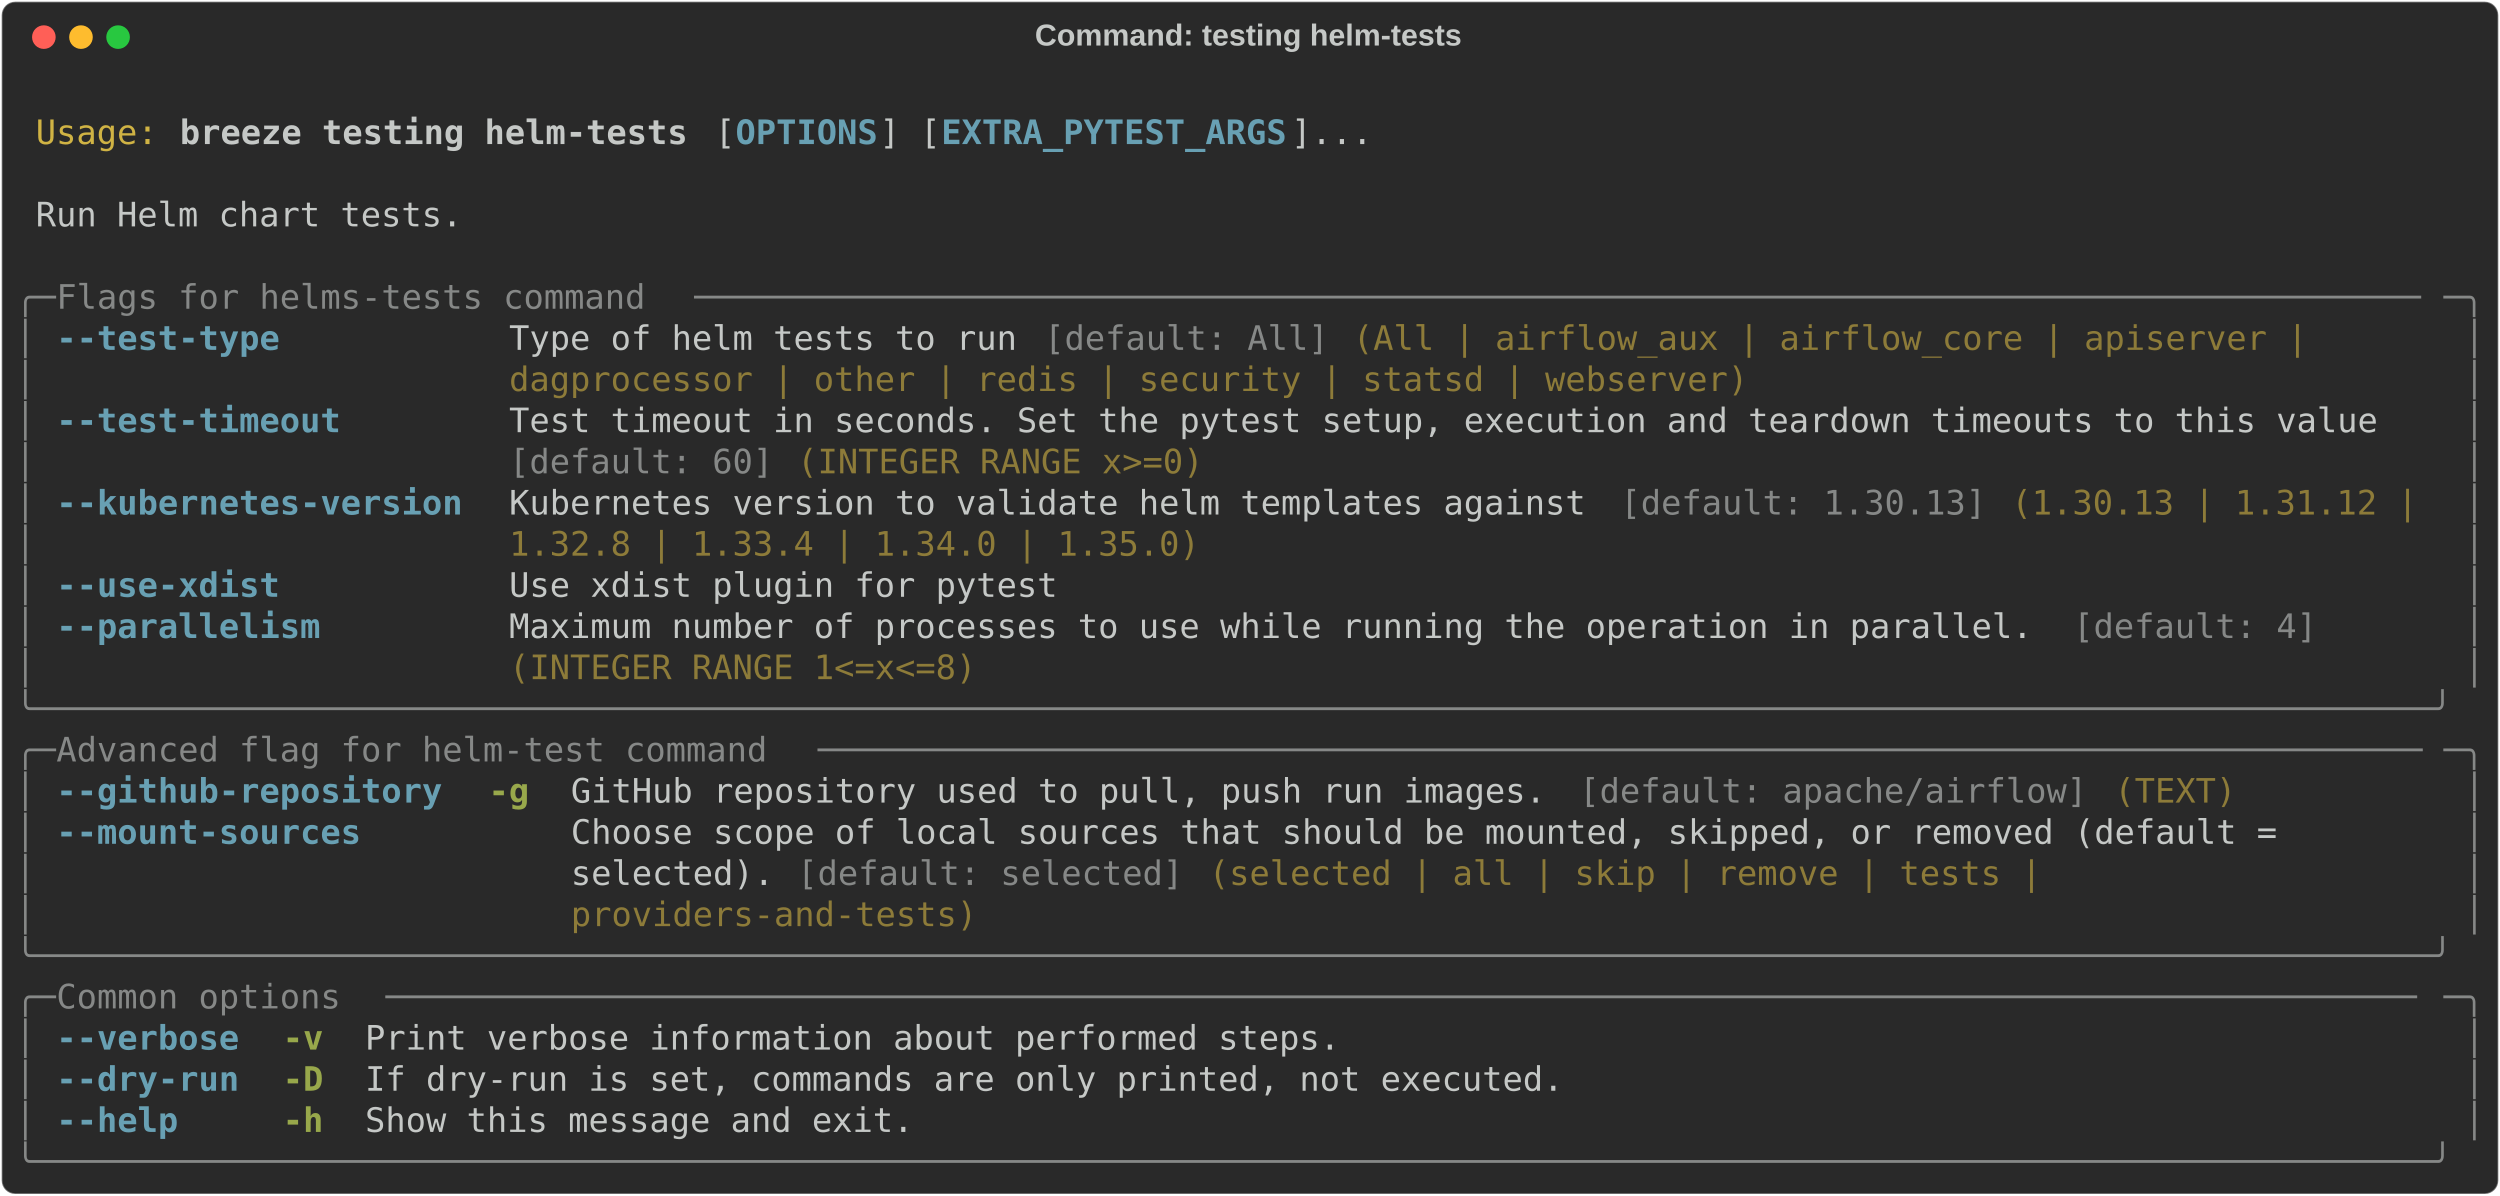
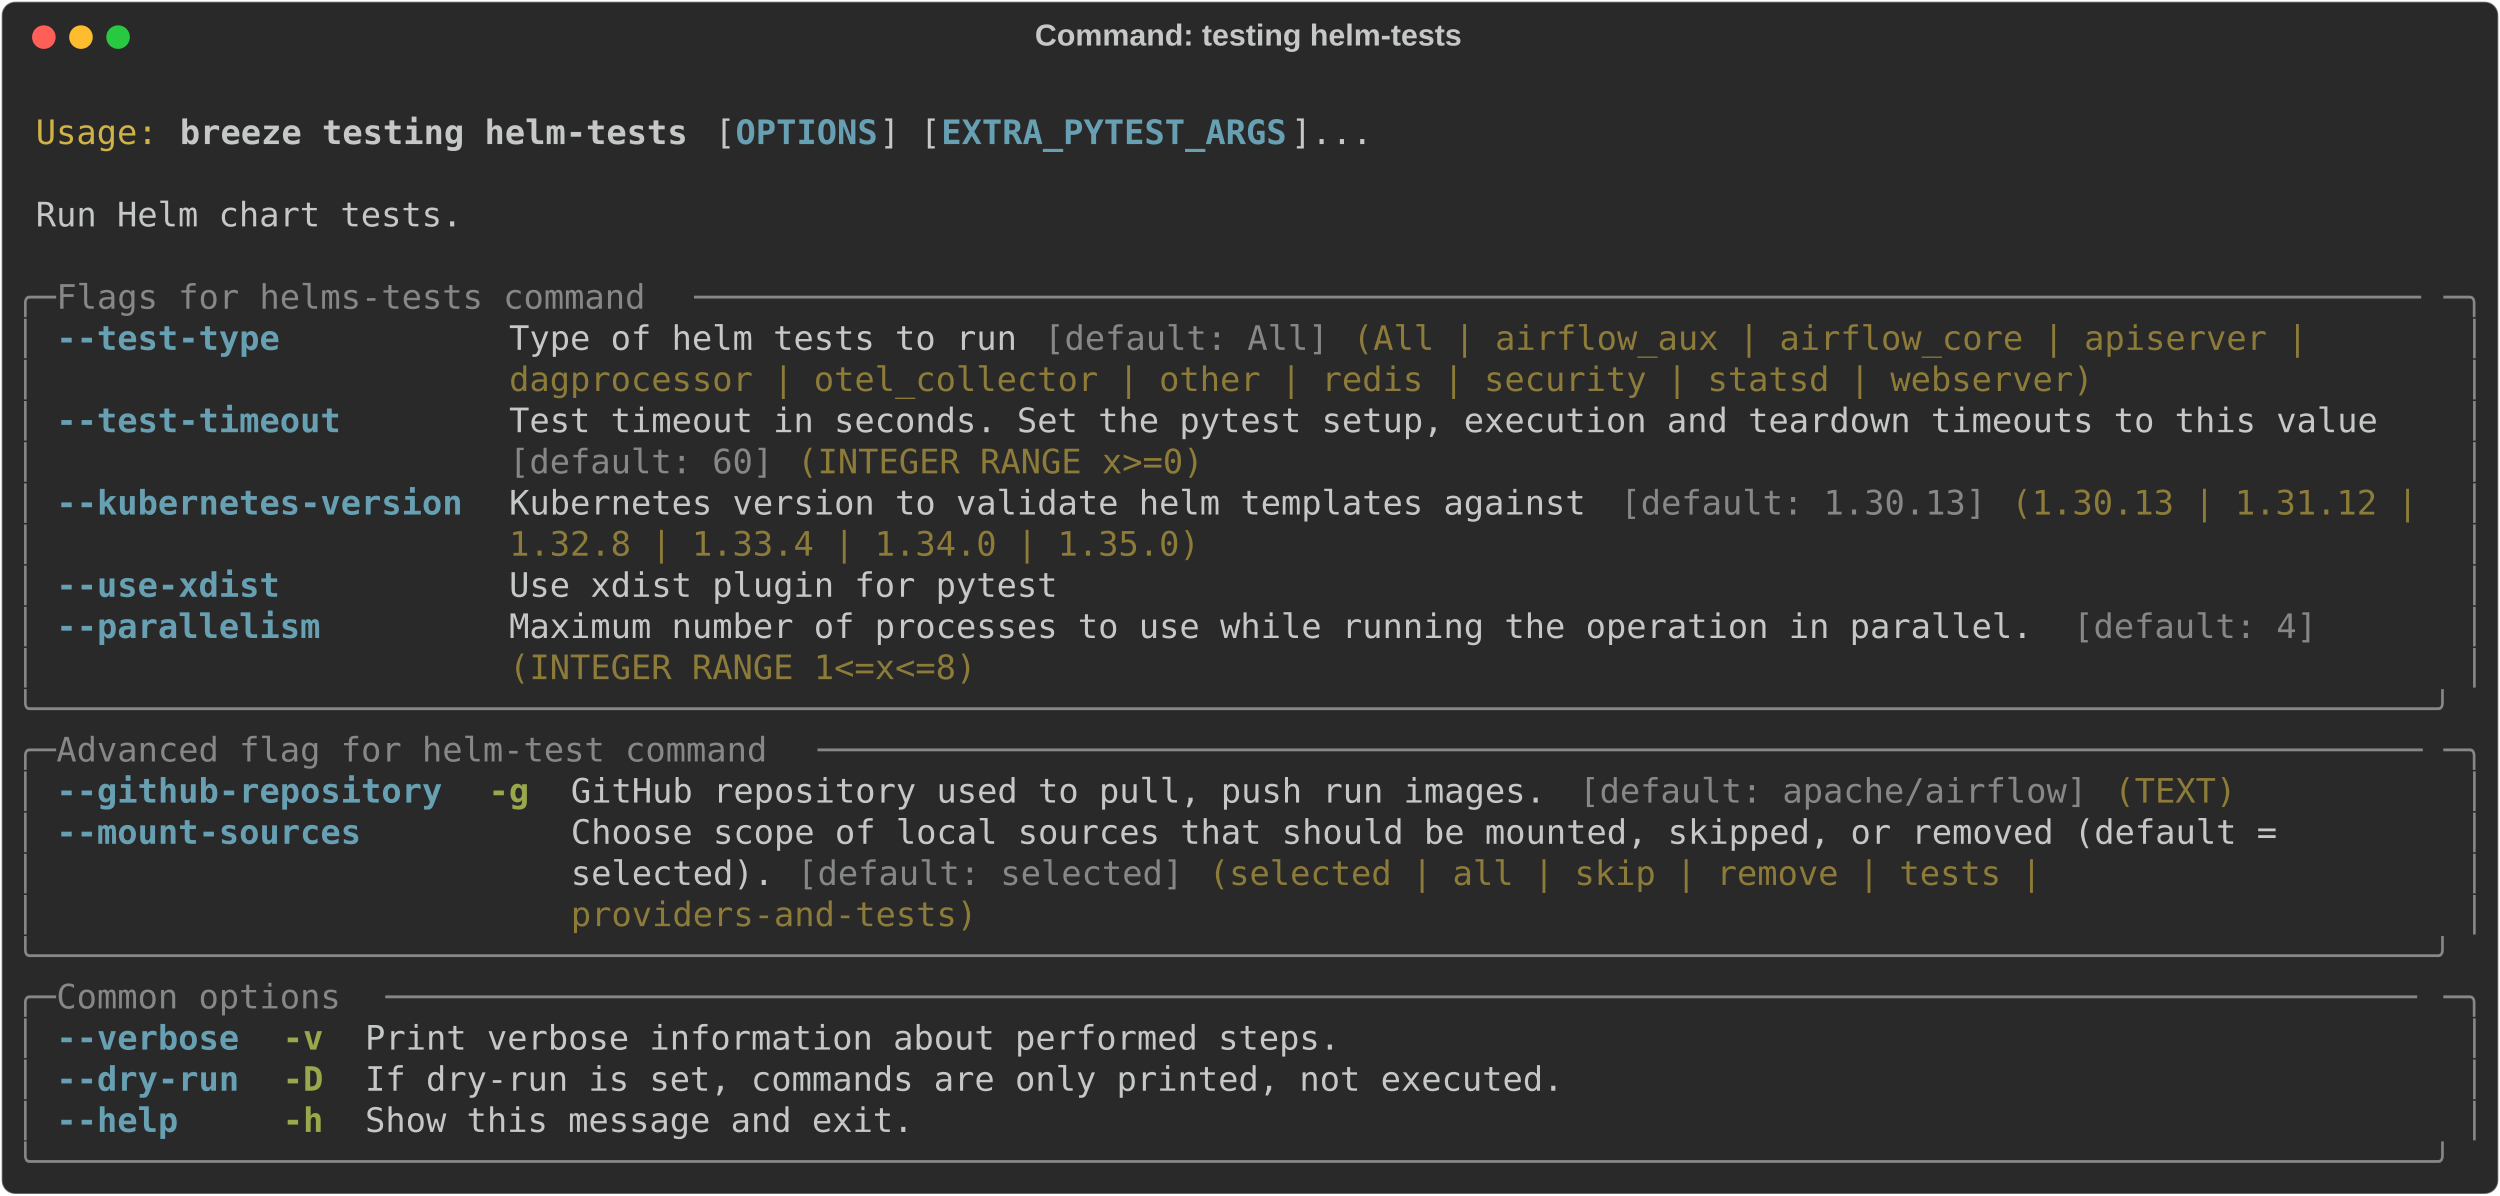
<svg xmlns="http://www.w3.org/2000/svg" class="rich-terminal" viewBox="0 0 1482 708.8">
  <style>

    @font-face {
        font-family: "Fira Code";
        src: local("FiraCode-Regular"),
                url("https://cdnjs.cloudflare.com/ajax/libs/firacode/6.2.0/woff2/FiraCode-Regular.woff2") format("woff2"),
                url("https://cdnjs.cloudflare.com/ajax/libs/firacode/6.2.0/woff/FiraCode-Regular.woff") format("woff");
        font-style: normal;
        font-weight: 400;
    }
    @font-face {
        font-family: "Fira Code";
        src: local("FiraCode-Bold"),
                url("https://cdnjs.cloudflare.com/ajax/libs/firacode/6.2.0/woff2/FiraCode-Bold.woff2") format("woff2"),
                url("https://cdnjs.cloudflare.com/ajax/libs/firacode/6.2.0/woff/FiraCode-Bold.woff") format("woff");
        font-style: bold;
        font-weight: 700;
    }

    .breeze-testing-helm-tests-matrix {
        font-family: Fira Code, monospace;
        font-size: 20px;
        line-height: 24.4px;
        font-variant-east-asian: full-width;
    }

    .breeze-testing-helm-tests-title {
        font-size: 18px;
        font-weight: bold;
        font-family: arial;
    }

    .breeze-testing-helm-tests-r1 { fill: #c5c8c6 }
.breeze-testing-helm-tests-r2 { fill: #d0b344 }
.breeze-testing-helm-tests-r3 { fill: #c5c8c6;font-weight: bold }
.breeze-testing-helm-tests-r4 { fill: #68a0b3;font-weight: bold }
.breeze-testing-helm-tests-r5 { fill: #868887 }
.breeze-testing-helm-tests-r6 { fill: #8d7b39 }
.breeze-testing-helm-tests-r7 { fill: #98a84b;font-weight: bold }
    </style>
  <defs>
    <clipPath id="breeze-testing-helm-tests-clip-terminal">
      <rect x="0" y="0" width="1463.0" height="657.8" />
    </clipPath>
    <clipPath id="breeze-testing-helm-tests-line-0">
      <rect x="0" y="1.5" width="1464" height="24.65" />
    </clipPath>
    <clipPath id="breeze-testing-helm-tests-line-1">
      <rect x="0" y="25.9" width="1464" height="24.65" />
    </clipPath>
    <clipPath id="breeze-testing-helm-tests-line-2">
      <rect x="0" y="50.3" width="1464" height="24.65" />
    </clipPath>
    <clipPath id="breeze-testing-helm-tests-line-3">
      <rect x="0" y="74.7" width="1464" height="24.65" />
    </clipPath>
    <clipPath id="breeze-testing-helm-tests-line-4">
      <rect x="0" y="99.1" width="1464" height="24.65" />
    </clipPath>
    <clipPath id="breeze-testing-helm-tests-line-5">
      <rect x="0" y="123.5" width="1464" height="24.65" />
    </clipPath>
    <clipPath id="breeze-testing-helm-tests-line-6">
      <rect x="0" y="147.9" width="1464" height="24.65" />
    </clipPath>
    <clipPath id="breeze-testing-helm-tests-line-7">
      <rect x="0" y="172.3" width="1464" height="24.65" />
    </clipPath>
    <clipPath id="breeze-testing-helm-tests-line-8">
      <rect x="0" y="196.7" width="1464" height="24.65" />
    </clipPath>
    <clipPath id="breeze-testing-helm-tests-line-9">
      <rect x="0" y="221.1" width="1464" height="24.65" />
    </clipPath>
    <clipPath id="breeze-testing-helm-tests-line-10">
      <rect x="0" y="245.5" width="1464" height="24.65" />
    </clipPath>
    <clipPath id="breeze-testing-helm-tests-line-11">
      <rect x="0" y="269.9" width="1464" height="24.65" />
    </clipPath>
    <clipPath id="breeze-testing-helm-tests-line-12">
      <rect x="0" y="294.3" width="1464" height="24.65" />
    </clipPath>
    <clipPath id="breeze-testing-helm-tests-line-13">
      <rect x="0" y="318.7" width="1464" height="24.65" />
    </clipPath>
    <clipPath id="breeze-testing-helm-tests-line-14">
      <rect x="0" y="343.1" width="1464" height="24.65" />
    </clipPath>
    <clipPath id="breeze-testing-helm-tests-line-15">
      <rect x="0" y="367.5" width="1464" height="24.65" />
    </clipPath>
    <clipPath id="breeze-testing-helm-tests-line-16">
      <rect x="0" y="391.9" width="1464" height="24.65" />
    </clipPath>
    <clipPath id="breeze-testing-helm-tests-line-17">
      <rect x="0" y="416.3" width="1464" height="24.65" />
    </clipPath>
    <clipPath id="breeze-testing-helm-tests-line-18">
      <rect x="0" y="440.7" width="1464" height="24.65" />
    </clipPath>
    <clipPath id="breeze-testing-helm-tests-line-19">
      <rect x="0" y="465.1" width="1464" height="24.65" />
    </clipPath>
    <clipPath id="breeze-testing-helm-tests-line-20">
      <rect x="0" y="489.5" width="1464" height="24.65" />
    </clipPath>
    <clipPath id="breeze-testing-helm-tests-line-21">
      <rect x="0" y="513.9" width="1464" height="24.65" />
    </clipPath>
    <clipPath id="breeze-testing-helm-tests-line-22">
      <rect x="0" y="538.3" width="1464" height="24.65" />
    </clipPath>
    <clipPath id="breeze-testing-helm-tests-line-23">
      <rect x="0" y="562.7" width="1464" height="24.65" />
    </clipPath>
    <clipPath id="breeze-testing-helm-tests-line-24">
      <rect x="0" y="587.1" width="1464" height="24.65" />
    </clipPath>
    <clipPath id="breeze-testing-helm-tests-line-25">
      <rect x="0" y="611.5" width="1464" height="24.65" />
    </clipPath>
  </defs>
  <rect fill="#292929" stroke="rgba(255,255,255,0.35)" stroke-width="1" x="1" y="1" width="1480" height="706.8" rx="8" />
  <text class="breeze-testing-helm-tests-title" fill="#c5c8c6" text-anchor="middle" x="740" y="27">Command: testing helm-tests</text>
  <g transform="translate(26,22)">
    <circle cx="0" cy="0" r="7" fill="#ff5f57" />
    <circle cx="22" cy="0" r="7" fill="#febc2e" />
    <circle cx="44" cy="0" r="7" fill="#28c840" />
  </g>
  <g transform="translate(9, 41)" clip-path="url(#breeze-testing-helm-tests-clip-terminal)">
    <g class="breeze-testing-helm-tests-matrix">
      <text class="breeze-testing-helm-tests-r1" x="1464" y="20" textLength="12.2" clip-path="url(#breeze-testing-helm-tests-line-0)">
</text>
      <text class="breeze-testing-helm-tests-r2" x="12.2" y="44.4" textLength="73.2" clip-path="url(#breeze-testing-helm-tests-line-1)">Usage:</text>
      <text class="breeze-testing-helm-tests-r3" x="97.6" y="44.4" textLength="305" clip-path="url(#breeze-testing-helm-tests-line-1)">breeze testing helm-tests</text>
      <text class="breeze-testing-helm-tests-r1" x="414.8" y="44.4" textLength="12.2" clip-path="url(#breeze-testing-helm-tests-line-1)">[</text>
      <text class="breeze-testing-helm-tests-r4" x="427" y="44.4" textLength="85.4" clip-path="url(#breeze-testing-helm-tests-line-1)">OPTIONS</text>
      <text class="breeze-testing-helm-tests-r1" x="512.4" y="44.4" textLength="36.6" clip-path="url(#breeze-testing-helm-tests-line-1)">] [</text>
      <text class="breeze-testing-helm-tests-r4" x="549" y="44.4" textLength="207.4" clip-path="url(#breeze-testing-helm-tests-line-1)">EXTRA_PYTEST_ARGS</text>
      <text class="breeze-testing-helm-tests-r1" x="756.4" y="44.4" textLength="48.8" clip-path="url(#breeze-testing-helm-tests-line-1)">]...</text>
      <text class="breeze-testing-helm-tests-r1" x="1464" y="44.4" textLength="12.2" clip-path="url(#breeze-testing-helm-tests-line-1)">
</text>
      <text class="breeze-testing-helm-tests-r1" x="1464" y="68.8" textLength="12.2" clip-path="url(#breeze-testing-helm-tests-line-2)">
</text>
      <text class="breeze-testing-helm-tests-r1" x="12.2" y="93.2" textLength="256.2" clip-path="url(#breeze-testing-helm-tests-line-3)">Run Helm chart tests.</text>
      <text class="breeze-testing-helm-tests-r1" x="1464" y="93.2" textLength="12.2" clip-path="url(#breeze-testing-helm-tests-line-3)">
</text>
      <text class="breeze-testing-helm-tests-r1" x="1464" y="117.6" textLength="12.2" clip-path="url(#breeze-testing-helm-tests-line-4)">
</text>
      <text class="breeze-testing-helm-tests-r5" x="0" y="142" textLength="24.4" clip-path="url(#breeze-testing-helm-tests-line-5)">╭─</text>
      <text class="breeze-testing-helm-tests-r5" x="24.4" y="142" textLength="378.2" clip-path="url(#breeze-testing-helm-tests-line-5)"> Flags for helms-tests command </text>
      <text class="breeze-testing-helm-tests-r5" x="402.6" y="142" textLength="1037" clip-path="url(#breeze-testing-helm-tests-line-5)">─────────────────────────────────────────────────────────────────────────────────────</text>
      <text class="breeze-testing-helm-tests-r5" x="1439.6" y="142" textLength="24.4" clip-path="url(#breeze-testing-helm-tests-line-5)">─╮</text>
      <text class="breeze-testing-helm-tests-r1" x="1464" y="142" textLength="12.2" clip-path="url(#breeze-testing-helm-tests-line-5)">
</text>
      <text class="breeze-testing-helm-tests-r5" x="0" y="166.4" textLength="12.2" clip-path="url(#breeze-testing-helm-tests-line-6)">│</text>
      <text class="breeze-testing-helm-tests-r4" x="24.4" y="166.4" textLength="244" clip-path="url(#breeze-testing-helm-tests-line-6)">--test-type         </text>
      <text class="breeze-testing-helm-tests-r1" x="292.8" y="166.4" textLength="317.2" clip-path="url(#breeze-testing-helm-tests-line-6)">Type of helm tests to run </text>
      <text class="breeze-testing-helm-tests-r5" x="610" y="166.4" textLength="170.8" clip-path="url(#breeze-testing-helm-tests-line-6)">[default: All]</text>
      <text class="breeze-testing-helm-tests-r6" x="793" y="166.4" textLength="585.6" clip-path="url(#breeze-testing-helm-tests-line-6)">(All | airflow_aux | airflow_core | apiserver | </text>
      <text class="breeze-testing-helm-tests-r5" x="1451.8" y="166.4" textLength="12.2" clip-path="url(#breeze-testing-helm-tests-line-6)">│</text>
      <text class="breeze-testing-helm-tests-r1" x="1464" y="166.4" textLength="12.2" clip-path="url(#breeze-testing-helm-tests-line-6)">
</text>
      <text class="breeze-testing-helm-tests-r5" x="0" y="190.8" textLength="12.2" clip-path="url(#breeze-testing-helm-tests-line-7)">│</text>
-       <text class="breeze-testing-helm-tests-r6" x="292.8" y="190.8" textLength="744.2" clip-path="url(#breeze-testing-helm-tests-line-7)">dagprocessor | other | redis | security | statsd | webserver)</text>
+       <text class="breeze-testing-helm-tests-r6" x="292.8" y="190.8" textLength="951.6" clip-path="url(#breeze-testing-helm-tests-line-7)">dagprocessor | otel_collector | other | redis | security | statsd | webserver)</text>
      <text class="breeze-testing-helm-tests-r5" x="1451.8" y="190.8" textLength="12.2" clip-path="url(#breeze-testing-helm-tests-line-7)">│</text>
      <text class="breeze-testing-helm-tests-r1" x="1464" y="190.8" textLength="12.2" clip-path="url(#breeze-testing-helm-tests-line-7)">
</text>
      <text class="breeze-testing-helm-tests-r5" x="0" y="215.2" textLength="12.2" clip-path="url(#breeze-testing-helm-tests-line-8)">│</text>
      <text class="breeze-testing-helm-tests-r4" x="24.4" y="215.2" textLength="244" clip-path="url(#breeze-testing-helm-tests-line-8)">--test-timeout      </text>
      <text class="breeze-testing-helm-tests-r1" x="292.8" y="215.2" textLength="1146.8" clip-path="url(#breeze-testing-helm-tests-line-8)">Test timeout in seconds. Set the pytest setup, execution and teardown timeouts to this value  </text>
      <text class="breeze-testing-helm-tests-r5" x="1451.8" y="215.2" textLength="12.2" clip-path="url(#breeze-testing-helm-tests-line-8)">│</text>
      <text class="breeze-testing-helm-tests-r1" x="1464" y="215.2" textLength="12.2" clip-path="url(#breeze-testing-helm-tests-line-8)">
</text>
      <text class="breeze-testing-helm-tests-r5" x="0" y="239.6" textLength="12.2" clip-path="url(#breeze-testing-helm-tests-line-9)">│</text>
      <text class="breeze-testing-helm-tests-r5" x="292.8" y="239.6" textLength="158.6" clip-path="url(#breeze-testing-helm-tests-line-9)">[default: 60]</text>
      <text class="breeze-testing-helm-tests-r6" x="463.6" y="239.6" textLength="244" clip-path="url(#breeze-testing-helm-tests-line-9)">(INTEGER RANGE x&gt;=0)</text>
      <text class="breeze-testing-helm-tests-r5" x="1451.8" y="239.6" textLength="12.2" clip-path="url(#breeze-testing-helm-tests-line-9)">│</text>
      <text class="breeze-testing-helm-tests-r1" x="1464" y="239.6" textLength="12.2" clip-path="url(#breeze-testing-helm-tests-line-9)">
</text>
      <text class="breeze-testing-helm-tests-r5" x="0" y="264" textLength="12.2" clip-path="url(#breeze-testing-helm-tests-line-10)">│</text>
      <text class="breeze-testing-helm-tests-r4" x="24.4" y="264" textLength="244" clip-path="url(#breeze-testing-helm-tests-line-10)">--kubernetes-version</text>
      <text class="breeze-testing-helm-tests-r1" x="292.8" y="264" textLength="658.8" clip-path="url(#breeze-testing-helm-tests-line-10)">Kubernetes version to validate helm templates against </text>
      <text class="breeze-testing-helm-tests-r5" x="951.6" y="264" textLength="219.6" clip-path="url(#breeze-testing-helm-tests-line-10)">[default: 1.30.13]</text>
      <text class="breeze-testing-helm-tests-r6" x="1183.4" y="264" textLength="256.2" clip-path="url(#breeze-testing-helm-tests-line-10)">(1.30.13 | 1.31.12 | </text>
      <text class="breeze-testing-helm-tests-r5" x="1451.8" y="264" textLength="12.2" clip-path="url(#breeze-testing-helm-tests-line-10)">│</text>
      <text class="breeze-testing-helm-tests-r1" x="1464" y="264" textLength="12.2" clip-path="url(#breeze-testing-helm-tests-line-10)">
</text>
      <text class="breeze-testing-helm-tests-r5" x="0" y="288.4" textLength="12.2" clip-path="url(#breeze-testing-helm-tests-line-11)">│</text>
      <text class="breeze-testing-helm-tests-r6" x="292.8" y="288.4" textLength="414.8" clip-path="url(#breeze-testing-helm-tests-line-11)">1.32.8 | 1.33.4 | 1.34.0 | 1.35.0)</text>
      <text class="breeze-testing-helm-tests-r5" x="1451.8" y="288.4" textLength="12.2" clip-path="url(#breeze-testing-helm-tests-line-11)">│</text>
      <text class="breeze-testing-helm-tests-r1" x="1464" y="288.4" textLength="12.2" clip-path="url(#breeze-testing-helm-tests-line-11)">
</text>
      <text class="breeze-testing-helm-tests-r5" x="0" y="312.8" textLength="12.2" clip-path="url(#breeze-testing-helm-tests-line-12)">│</text>
      <text class="breeze-testing-helm-tests-r4" x="24.4" y="312.8" textLength="244" clip-path="url(#breeze-testing-helm-tests-line-12)">--use-xdist         </text>
      <text class="breeze-testing-helm-tests-r1" x="292.8" y="312.8" textLength="329.4" clip-path="url(#breeze-testing-helm-tests-line-12)">Use xdist plugin for pytest</text>
      <text class="breeze-testing-helm-tests-r5" x="1451.8" y="312.8" textLength="12.2" clip-path="url(#breeze-testing-helm-tests-line-12)">│</text>
      <text class="breeze-testing-helm-tests-r1" x="1464" y="312.8" textLength="12.2" clip-path="url(#breeze-testing-helm-tests-line-12)">
</text>
      <text class="breeze-testing-helm-tests-r5" x="0" y="337.2" textLength="12.2" clip-path="url(#breeze-testing-helm-tests-line-13)">│</text>
      <text class="breeze-testing-helm-tests-r4" x="24.4" y="337.2" textLength="244" clip-path="url(#breeze-testing-helm-tests-line-13)">--parallelism       </text>
      <text class="breeze-testing-helm-tests-r1" x="292.8" y="337.2" textLength="927.2" clip-path="url(#breeze-testing-helm-tests-line-13)">Maximum number of processes to use while running the operation in parallel. </text>
      <text class="breeze-testing-helm-tests-r5" x="1220" y="337.2" textLength="146.4" clip-path="url(#breeze-testing-helm-tests-line-13)">[default: 4]</text>
      <text class="breeze-testing-helm-tests-r5" x="1451.8" y="337.2" textLength="12.2" clip-path="url(#breeze-testing-helm-tests-line-13)">│</text>
      <text class="breeze-testing-helm-tests-r1" x="1464" y="337.2" textLength="12.2" clip-path="url(#breeze-testing-helm-tests-line-13)">
</text>
      <text class="breeze-testing-helm-tests-r5" x="0" y="361.6" textLength="12.2" clip-path="url(#breeze-testing-helm-tests-line-14)">│</text>
      <text class="breeze-testing-helm-tests-r6" x="292.8" y="361.6" textLength="280.6" clip-path="url(#breeze-testing-helm-tests-line-14)">(INTEGER RANGE 1&lt;=x&lt;=8)</text>
      <text class="breeze-testing-helm-tests-r5" x="1451.8" y="361.6" textLength="12.2" clip-path="url(#breeze-testing-helm-tests-line-14)">│</text>
      <text class="breeze-testing-helm-tests-r1" x="1464" y="361.6" textLength="12.2" clip-path="url(#breeze-testing-helm-tests-line-14)">
</text>
      <text class="breeze-testing-helm-tests-r5" x="0" y="386" textLength="1464" clip-path="url(#breeze-testing-helm-tests-line-15)">╰──────────────────────────────────────────────────────────────────────────────────────────────────────────────────────╯</text>
      <text class="breeze-testing-helm-tests-r1" x="1464" y="386" textLength="12.2" clip-path="url(#breeze-testing-helm-tests-line-15)">
</text>
      <text class="breeze-testing-helm-tests-r5" x="0" y="410.4" textLength="24.4" clip-path="url(#breeze-testing-helm-tests-line-16)">╭─</text>
      <text class="breeze-testing-helm-tests-r5" x="24.4" y="410.4" textLength="451.4" clip-path="url(#breeze-testing-helm-tests-line-16)"> Advanced flag for helm-test command </text>
      <text class="breeze-testing-helm-tests-r5" x="475.8" y="410.4" textLength="963.8" clip-path="url(#breeze-testing-helm-tests-line-16)">───────────────────────────────────────────────────────────────────────────────</text>
      <text class="breeze-testing-helm-tests-r5" x="1439.6" y="410.4" textLength="24.4" clip-path="url(#breeze-testing-helm-tests-line-16)">─╮</text>
      <text class="breeze-testing-helm-tests-r1" x="1464" y="410.4" textLength="12.2" clip-path="url(#breeze-testing-helm-tests-line-16)">
</text>
      <text class="breeze-testing-helm-tests-r5" x="0" y="434.8" textLength="12.2" clip-path="url(#breeze-testing-helm-tests-line-17)">│</text>
      <text class="breeze-testing-helm-tests-r4" x="24.4" y="434.8" textLength="231.8" clip-path="url(#breeze-testing-helm-tests-line-17)">--github-repository</text>
      <text class="breeze-testing-helm-tests-r7" x="280.6" y="434.8" textLength="24.4" clip-path="url(#breeze-testing-helm-tests-line-17)">-g</text>
      <text class="breeze-testing-helm-tests-r1" x="329.4" y="434.8" textLength="597.8" clip-path="url(#breeze-testing-helm-tests-line-17)">GitHub repository used to pull, push run images. </text>
      <text class="breeze-testing-helm-tests-r5" x="927.2" y="434.8" textLength="305" clip-path="url(#breeze-testing-helm-tests-line-17)">[default: apache/airflow]</text>
      <text class="breeze-testing-helm-tests-r6" x="1244.4" y="434.8" textLength="73.2" clip-path="url(#breeze-testing-helm-tests-line-17)">(TEXT)</text>
      <text class="breeze-testing-helm-tests-r5" x="1451.8" y="434.8" textLength="12.2" clip-path="url(#breeze-testing-helm-tests-line-17)">│</text>
      <text class="breeze-testing-helm-tests-r1" x="1464" y="434.8" textLength="12.2" clip-path="url(#breeze-testing-helm-tests-line-17)">
</text>
      <text class="breeze-testing-helm-tests-r5" x="0" y="459.2" textLength="12.2" clip-path="url(#breeze-testing-helm-tests-line-18)">│</text>
      <text class="breeze-testing-helm-tests-r4" x="24.4" y="459.2" textLength="231.8" clip-path="url(#breeze-testing-helm-tests-line-18)">--mount-sources    </text>
      <text class="breeze-testing-helm-tests-r1" x="329.4" y="459.2" textLength="1110.2" clip-path="url(#breeze-testing-helm-tests-line-18)">Choose scope of local sources that should be mounted, skipped, or removed (default =       </text>
      <text class="breeze-testing-helm-tests-r5" x="1451.8" y="459.2" textLength="12.2" clip-path="url(#breeze-testing-helm-tests-line-18)">│</text>
      <text class="breeze-testing-helm-tests-r1" x="1464" y="459.2" textLength="12.2" clip-path="url(#breeze-testing-helm-tests-line-18)">
</text>
      <text class="breeze-testing-helm-tests-r5" x="0" y="483.6" textLength="12.2" clip-path="url(#breeze-testing-helm-tests-line-19)">│</text>
      <text class="breeze-testing-helm-tests-r1" x="329.4" y="483.6" textLength="134.2" clip-path="url(#breeze-testing-helm-tests-line-19)">selected). </text>
      <text class="breeze-testing-helm-tests-r5" x="463.6" y="483.6" textLength="231.8" clip-path="url(#breeze-testing-helm-tests-line-19)">[default: selected]</text>
      <text class="breeze-testing-helm-tests-r6" x="707.6" y="483.6" textLength="512.4" clip-path="url(#breeze-testing-helm-tests-line-19)">(selected | all | skip | remove | tests | </text>
      <text class="breeze-testing-helm-tests-r5" x="1451.8" y="483.6" textLength="12.2" clip-path="url(#breeze-testing-helm-tests-line-19)">│</text>
      <text class="breeze-testing-helm-tests-r1" x="1464" y="483.6" textLength="12.2" clip-path="url(#breeze-testing-helm-tests-line-19)">
</text>
      <text class="breeze-testing-helm-tests-r5" x="0" y="508" textLength="12.2" clip-path="url(#breeze-testing-helm-tests-line-20)">│</text>
      <text class="breeze-testing-helm-tests-r6" x="329.4" y="508" textLength="244" clip-path="url(#breeze-testing-helm-tests-line-20)">providers-and-tests)</text>
      <text class="breeze-testing-helm-tests-r5" x="1451.8" y="508" textLength="12.2" clip-path="url(#breeze-testing-helm-tests-line-20)">│</text>
      <text class="breeze-testing-helm-tests-r1" x="1464" y="508" textLength="12.2" clip-path="url(#breeze-testing-helm-tests-line-20)">
</text>
      <text class="breeze-testing-helm-tests-r5" x="0" y="532.4" textLength="1464" clip-path="url(#breeze-testing-helm-tests-line-21)">╰──────────────────────────────────────────────────────────────────────────────────────────────────────────────────────╯</text>
      <text class="breeze-testing-helm-tests-r1" x="1464" y="532.4" textLength="12.2" clip-path="url(#breeze-testing-helm-tests-line-21)">
</text>
      <text class="breeze-testing-helm-tests-r5" x="0" y="556.8" textLength="24.4" clip-path="url(#breeze-testing-helm-tests-line-22)">╭─</text>
      <text class="breeze-testing-helm-tests-r5" x="24.4" y="556.8" textLength="195.2" clip-path="url(#breeze-testing-helm-tests-line-22)"> Common options </text>
      <text class="breeze-testing-helm-tests-r5" x="219.6" y="556.8" textLength="1220" clip-path="url(#breeze-testing-helm-tests-line-22)">────────────────────────────────────────────────────────────────────────────────────────────────────</text>
      <text class="breeze-testing-helm-tests-r5" x="1439.6" y="556.8" textLength="24.4" clip-path="url(#breeze-testing-helm-tests-line-22)">─╮</text>
      <text class="breeze-testing-helm-tests-r1" x="1464" y="556.8" textLength="12.2" clip-path="url(#breeze-testing-helm-tests-line-22)">
</text>
      <text class="breeze-testing-helm-tests-r5" x="0" y="581.2" textLength="12.2" clip-path="url(#breeze-testing-helm-tests-line-23)">│</text>
      <text class="breeze-testing-helm-tests-r4" x="24.4" y="581.2" textLength="109.8" clip-path="url(#breeze-testing-helm-tests-line-23)">--verbose</text>
      <text class="breeze-testing-helm-tests-r7" x="158.6" y="581.2" textLength="24.4" clip-path="url(#breeze-testing-helm-tests-line-23)">-v</text>
      <text class="breeze-testing-helm-tests-r1" x="207.4" y="581.2" textLength="585.6" clip-path="url(#breeze-testing-helm-tests-line-23)">Print verbose information about performed steps.</text>
      <text class="breeze-testing-helm-tests-r5" x="1451.8" y="581.2" textLength="12.2" clip-path="url(#breeze-testing-helm-tests-line-23)">│</text>
      <text class="breeze-testing-helm-tests-r1" x="1464" y="581.2" textLength="12.2" clip-path="url(#breeze-testing-helm-tests-line-23)">
</text>
      <text class="breeze-testing-helm-tests-r5" x="0" y="605.6" textLength="12.2" clip-path="url(#breeze-testing-helm-tests-line-24)">│</text>
      <text class="breeze-testing-helm-tests-r4" x="24.4" y="605.6" textLength="109.8" clip-path="url(#breeze-testing-helm-tests-line-24)">--dry-run</text>
      <text class="breeze-testing-helm-tests-r7" x="158.6" y="605.6" textLength="24.4" clip-path="url(#breeze-testing-helm-tests-line-24)">-D</text>
      <text class="breeze-testing-helm-tests-r1" x="207.4" y="605.6" textLength="719.8" clip-path="url(#breeze-testing-helm-tests-line-24)">If dry-run is set, commands are only printed, not executed.</text>
      <text class="breeze-testing-helm-tests-r5" x="1451.8" y="605.6" textLength="12.2" clip-path="url(#breeze-testing-helm-tests-line-24)">│</text>
      <text class="breeze-testing-helm-tests-r1" x="1464" y="605.6" textLength="12.2" clip-path="url(#breeze-testing-helm-tests-line-24)">
</text>
      <text class="breeze-testing-helm-tests-r5" x="0" y="630" textLength="12.2" clip-path="url(#breeze-testing-helm-tests-line-25)">│</text>
      <text class="breeze-testing-helm-tests-r4" x="24.4" y="630" textLength="109.8" clip-path="url(#breeze-testing-helm-tests-line-25)">--help   </text>
      <text class="breeze-testing-helm-tests-r7" x="158.6" y="630" textLength="24.4" clip-path="url(#breeze-testing-helm-tests-line-25)">-h</text>
      <text class="breeze-testing-helm-tests-r1" x="207.4" y="630" textLength="329.4" clip-path="url(#breeze-testing-helm-tests-line-25)">Show this message and exit.</text>
      <text class="breeze-testing-helm-tests-r5" x="1451.8" y="630" textLength="12.2" clip-path="url(#breeze-testing-helm-tests-line-25)">│</text>
      <text class="breeze-testing-helm-tests-r1" x="1464" y="630" textLength="12.2" clip-path="url(#breeze-testing-helm-tests-line-25)">
</text>
      <text class="breeze-testing-helm-tests-r5" x="0" y="654.4" textLength="1464" clip-path="url(#breeze-testing-helm-tests-line-26)">╰──────────────────────────────────────────────────────────────────────────────────────────────────────────────────────╯</text>
      <text class="breeze-testing-helm-tests-r1" x="1464" y="654.4" textLength="12.2" clip-path="url(#breeze-testing-helm-tests-line-26)">
</text>
    </g>
  </g>
</svg>
